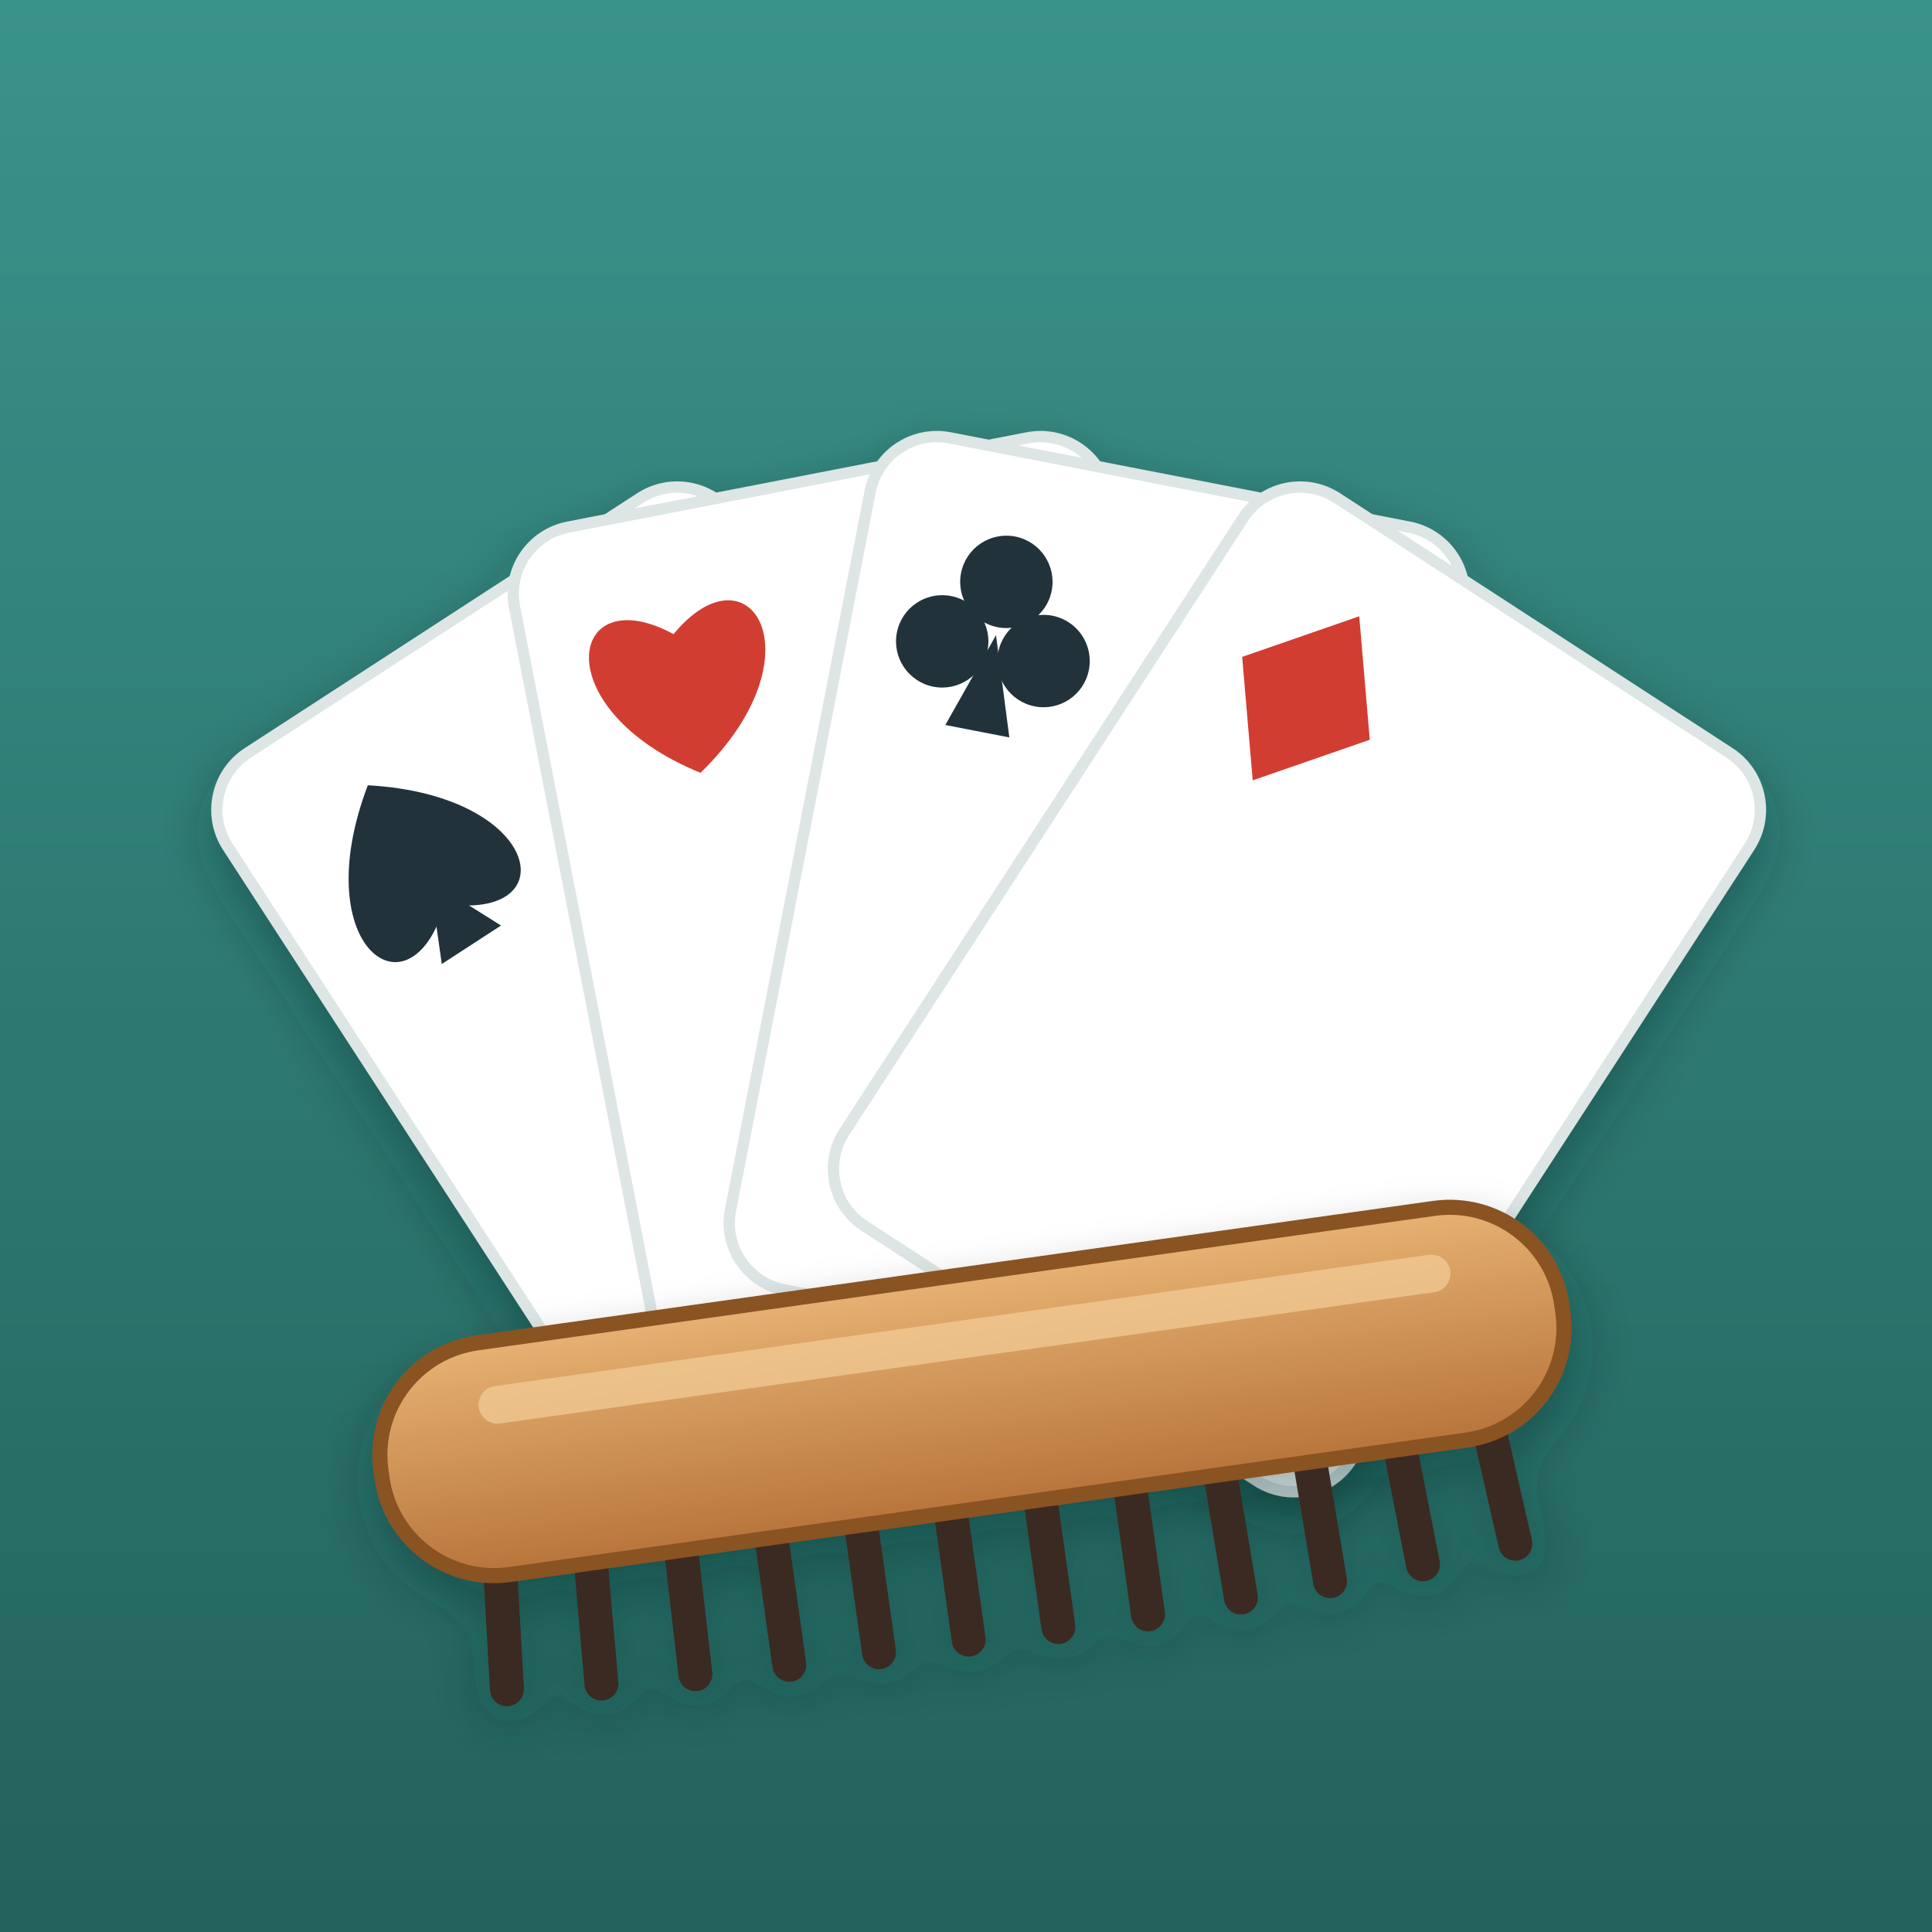
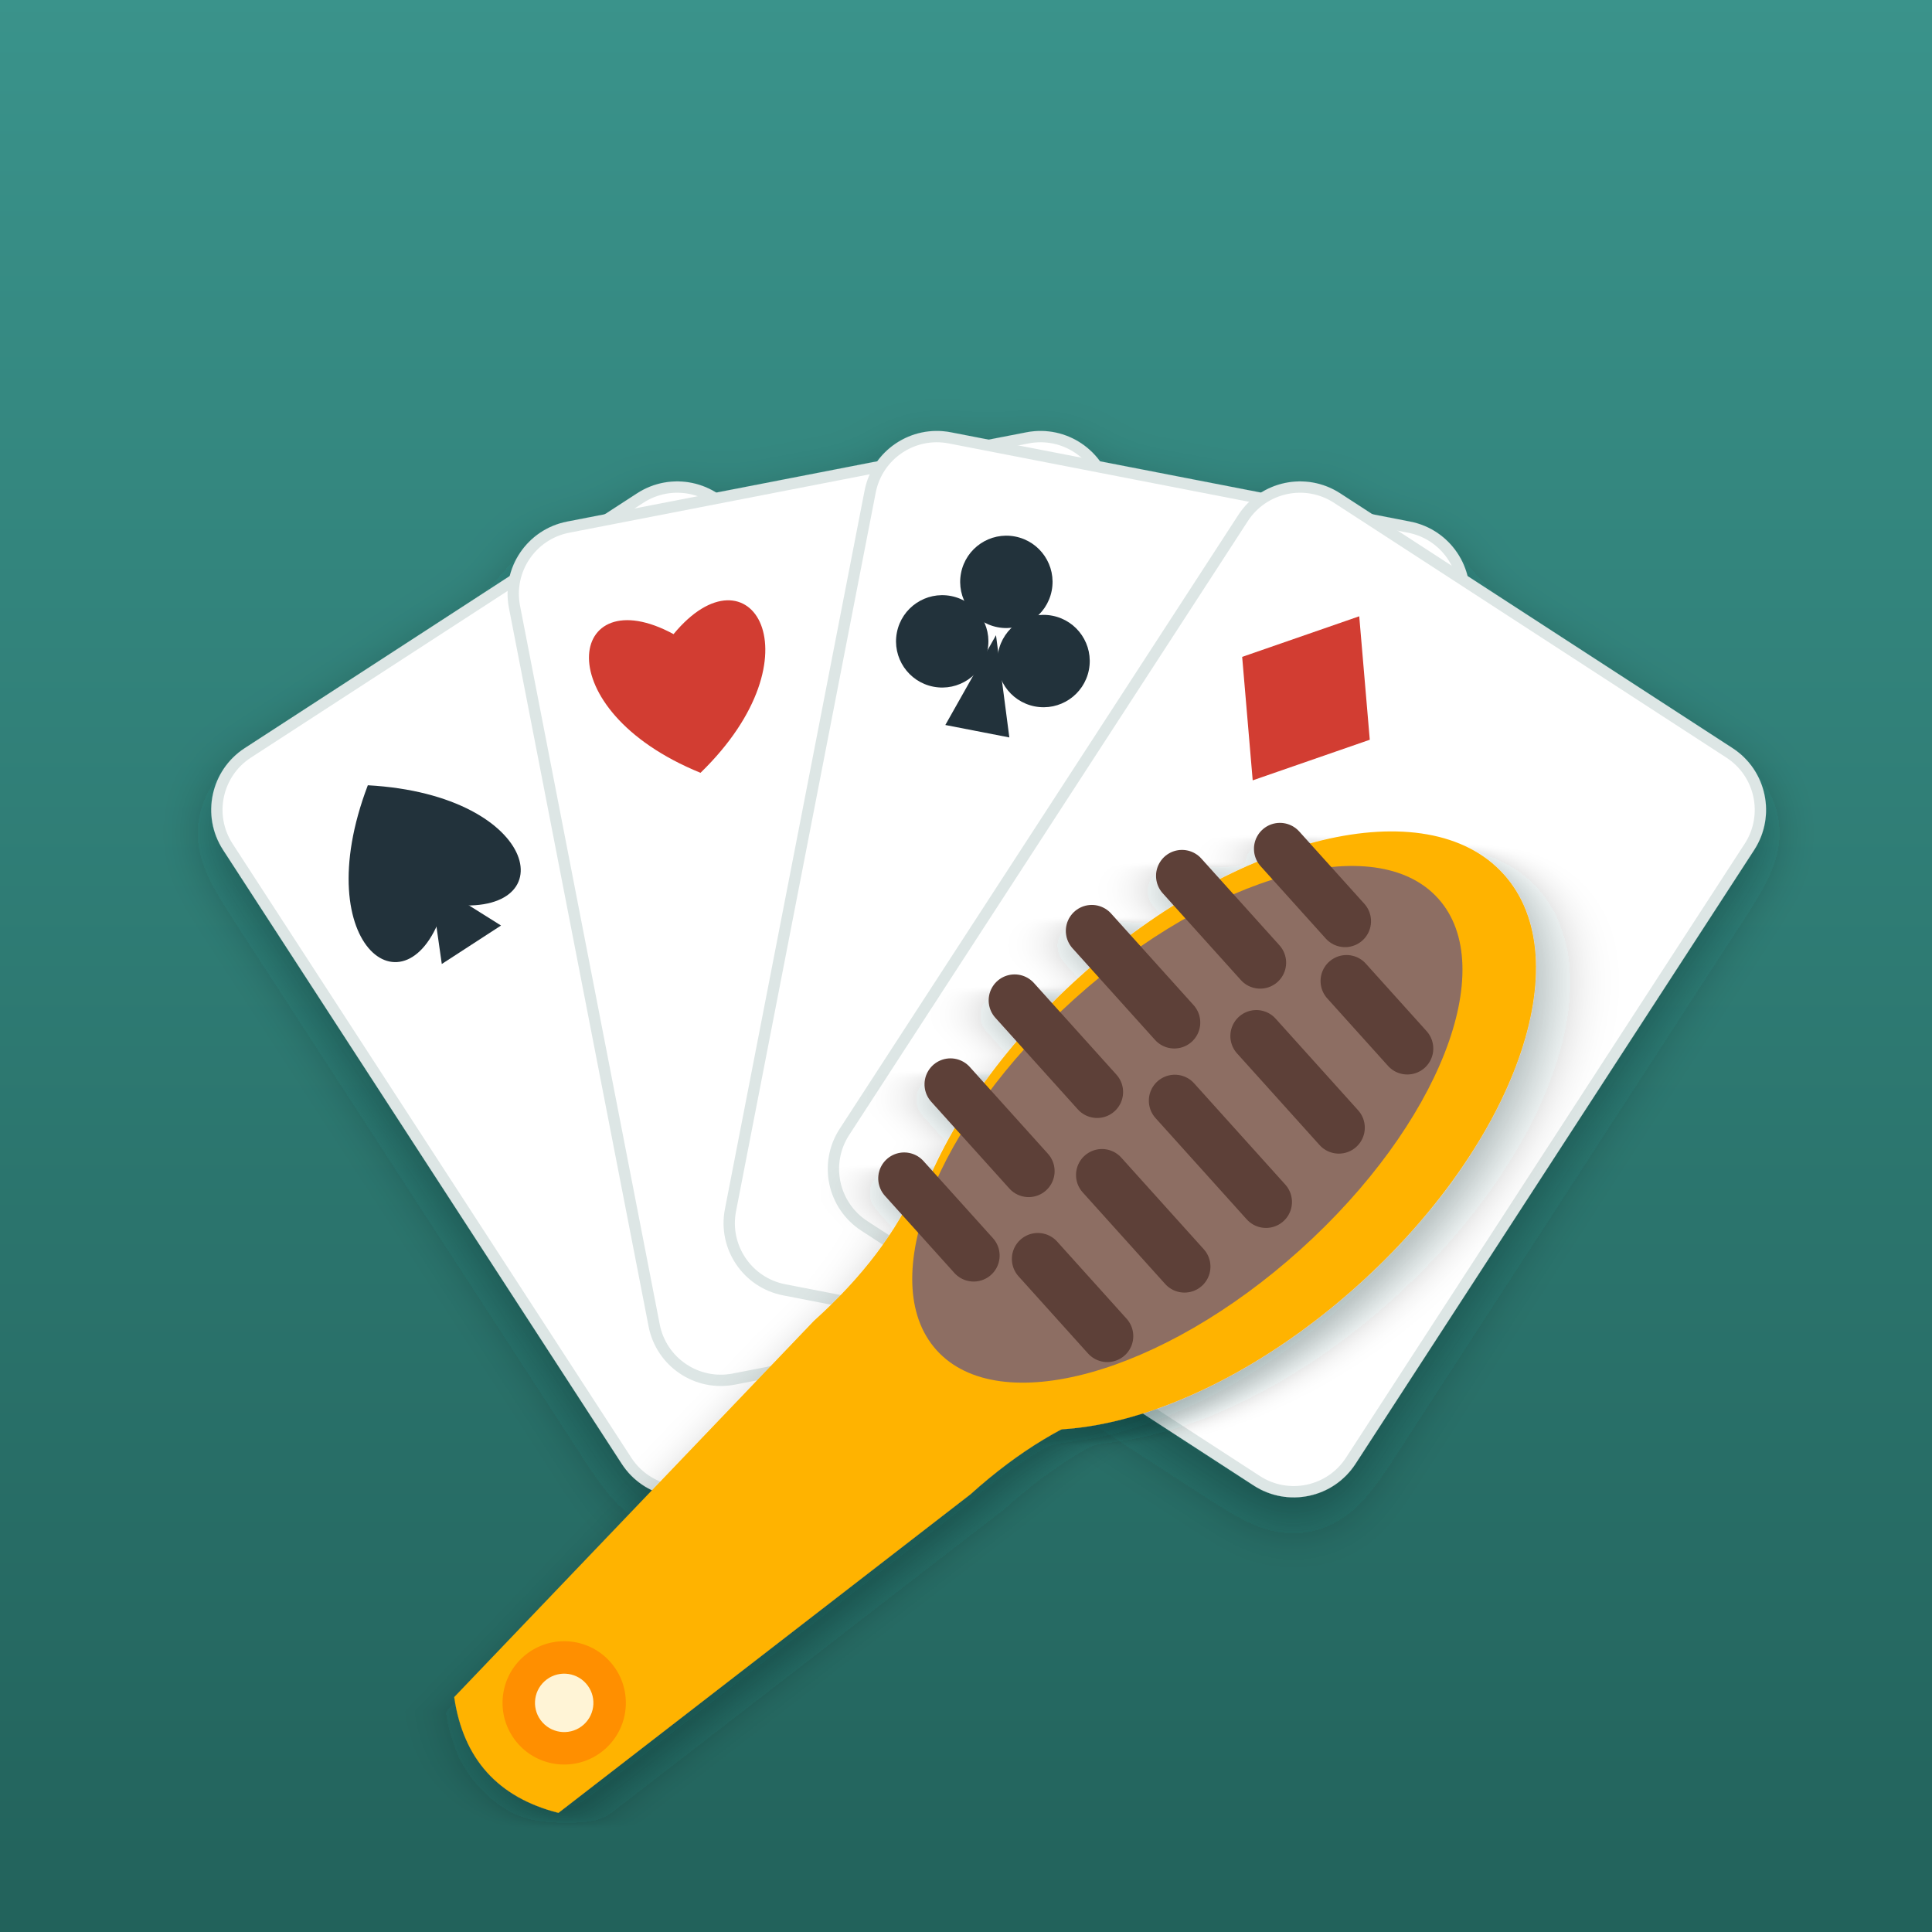
<svg xmlns="http://www.w3.org/2000/svg" viewBox="0 0 512 512">
  <defs>
    <linearGradient id="bg" x1="0" y1="0" x2="0" y2="1">
      <stop offset="0" stop-color="#3a938b" />
      <stop offset="1" stop-color="#22625b" />
    </linearGradient>
    <linearGradient id="wood" x1="0" y1="0" x2="0" y2="1">
      <stop offset="0" stop-color="#e6b272" />
      <stop offset="1" stop-color="#b8743a" />
    </linearGradient>
    <filter id="sh" x="-25%" y="-25%" width="150%" height="150%">
      <feDropShadow dx="0" dy="6" stdDeviation="7" flood-color="#0b2e2a" flood-opacity="0.35" />
    </filter>
    <path id="heart" d="M0 30 C-52 -4 -34 -50 0 -22 C34 -50 52 -4 0 30 Z" />
    <g id="spade">
      <path d="M0 -34 C-52 4 -34 48 0 18 C34 48 52 4 0 -34 Z" />
      <path d="M0 8 L-13 36 L13 36 Z" />
    </g>
    <g id="club">
      <circle cx="0" cy="-20" r="17" />
      <circle cx="-19" cy="6" r="17" />
      <circle cx="19" cy="6" r="17" />
      <path d="M0 0 L-12 36 L12 36 Z" />
    </g>
    <g id="diamond">
      <path d="M0 -36 L28 0 L0 36 L-28 0 Z" />
    </g>
    <g id="face">
      <rect x="-80" y="-115" width="160" height="230" rx="18" fill="#fff" stroke="#dde6e5" stroke-width="3" />
    </g>
  </defs>
  <rect width="512" height="512" fill="url(#bg)" />
  <g transform="translate(262 238)" filter="url(#sh)">
    <g transform="rotate(-33 0 150)">
      <use href="#face" />
      <use href="#spade" fill="#23323b" transform="translate(-40 -66) scale(0.72)" />
    </g>
    <g transform="rotate(-11 0 150)">
      <use href="#face" />
      <use href="#heart" fill="#d23c30" transform="translate(-40 -66) scale(0.72)" />
    </g>
    <g transform="rotate(11 0 150)">
      <use href="#face" />
      <use href="#club" fill="#23323b" transform="translate(-40 -66) scale(0.72)" />
    </g>
    <g transform="rotate(33 0 150)">
      <use href="#face" />
      <use href="#diamond" fill="#d23c30" transform="translate(-40 -66) scale(0.72)" />
    </g>
  </g>
-   <g transform="translate(256 372) rotate(-8)" filter="url(#sh)">
-     <g stroke="#3b2a20" stroke-width="9" stroke-linecap="round">
-       <line x1="-128" y1="22" x2="-131" y2="58" />
-       <line x1="-104" y1="22" x2="-106" y2="60" />
-       <line x1="-80" y1="22" x2="-81" y2="61" />
-       <line x1="-56" y1="22" x2="-56" y2="62" />
-       <line x1="-32" y1="22" x2="-32" y2="62" />
-       <line x1="-8" y1="22" x2="-8" y2="62" />
-       <line x1="16" y1="22" x2="16" y2="62" />
-       <line x1="40" y1="22" x2="40" y2="62" />
-       <line x1="64" y1="22" x2="65" y2="61" />
-       <line x1="88" y1="22" x2="89" y2="60" />
-       <line x1="112" y1="22" x2="114" y2="59" />
-       <line x1="136" y1="22" x2="139" y2="57" />
+   <g transform="translate(262 350) rotate(-42) scale(0.86)" filter="url(#sh)">
+     <path d="M-200 -24 Q-216 0 -200 24 L-40 36 Q-10 36 12 46 L12 -46 Q-10 -36 -40 -36 Z" fill="#ffb300" />
+     <circle cx="-176" cy="0" r="19" fill="#ff8f00" />
+     <circle cx="-176" cy="0" r="9" fill="#fff4d6" />
+     <ellipse cx="92" cy="4" rx="118" ry="64" fill="#ffb300" />
+     <ellipse cx="86" cy="-4" rx="104" ry="52" fill="#8d6e63" />
+     <g stroke="#5d4037" stroke-width="16" stroke-linecap="round">
+       <line x1="10" y1="-50" x2="10" y2="-18" />
+       <line x1="40" y1="-62" x2="40" y2="-26" />
+       <line x1="72" y1="-68" x2="72" y2="-30" />
+       <line x1="104" y1="-68" x2="104" y2="-30" />
+       <line x1="136" y1="-62" x2="136" y2="-26" />
+       <line x1="164" y1="-48" x2="164" y2="-18" />
+       <line x1="24" y1="-4" x2="24" y2="28" />
+       <line x1="56" y1="-10" x2="56" y2="28" />
+       <line x1="88" y1="-12" x2="88" y2="30" />
+       <line x1="120" y1="-10" x2="120" y2="28" />
+       <line x1="152" y1="-4" x2="152" y2="24" />
    </g>
-     <rect x="-156" y="-34" width="316" height="62" rx="30" fill="url(#wood)" stroke="#8a5222" stroke-width="4" />
-     <rect x="-128" y="-22" width="260" height="10" rx="5" fill="#f2cf98" opacity="0.7" />
  </g>
</svg>
